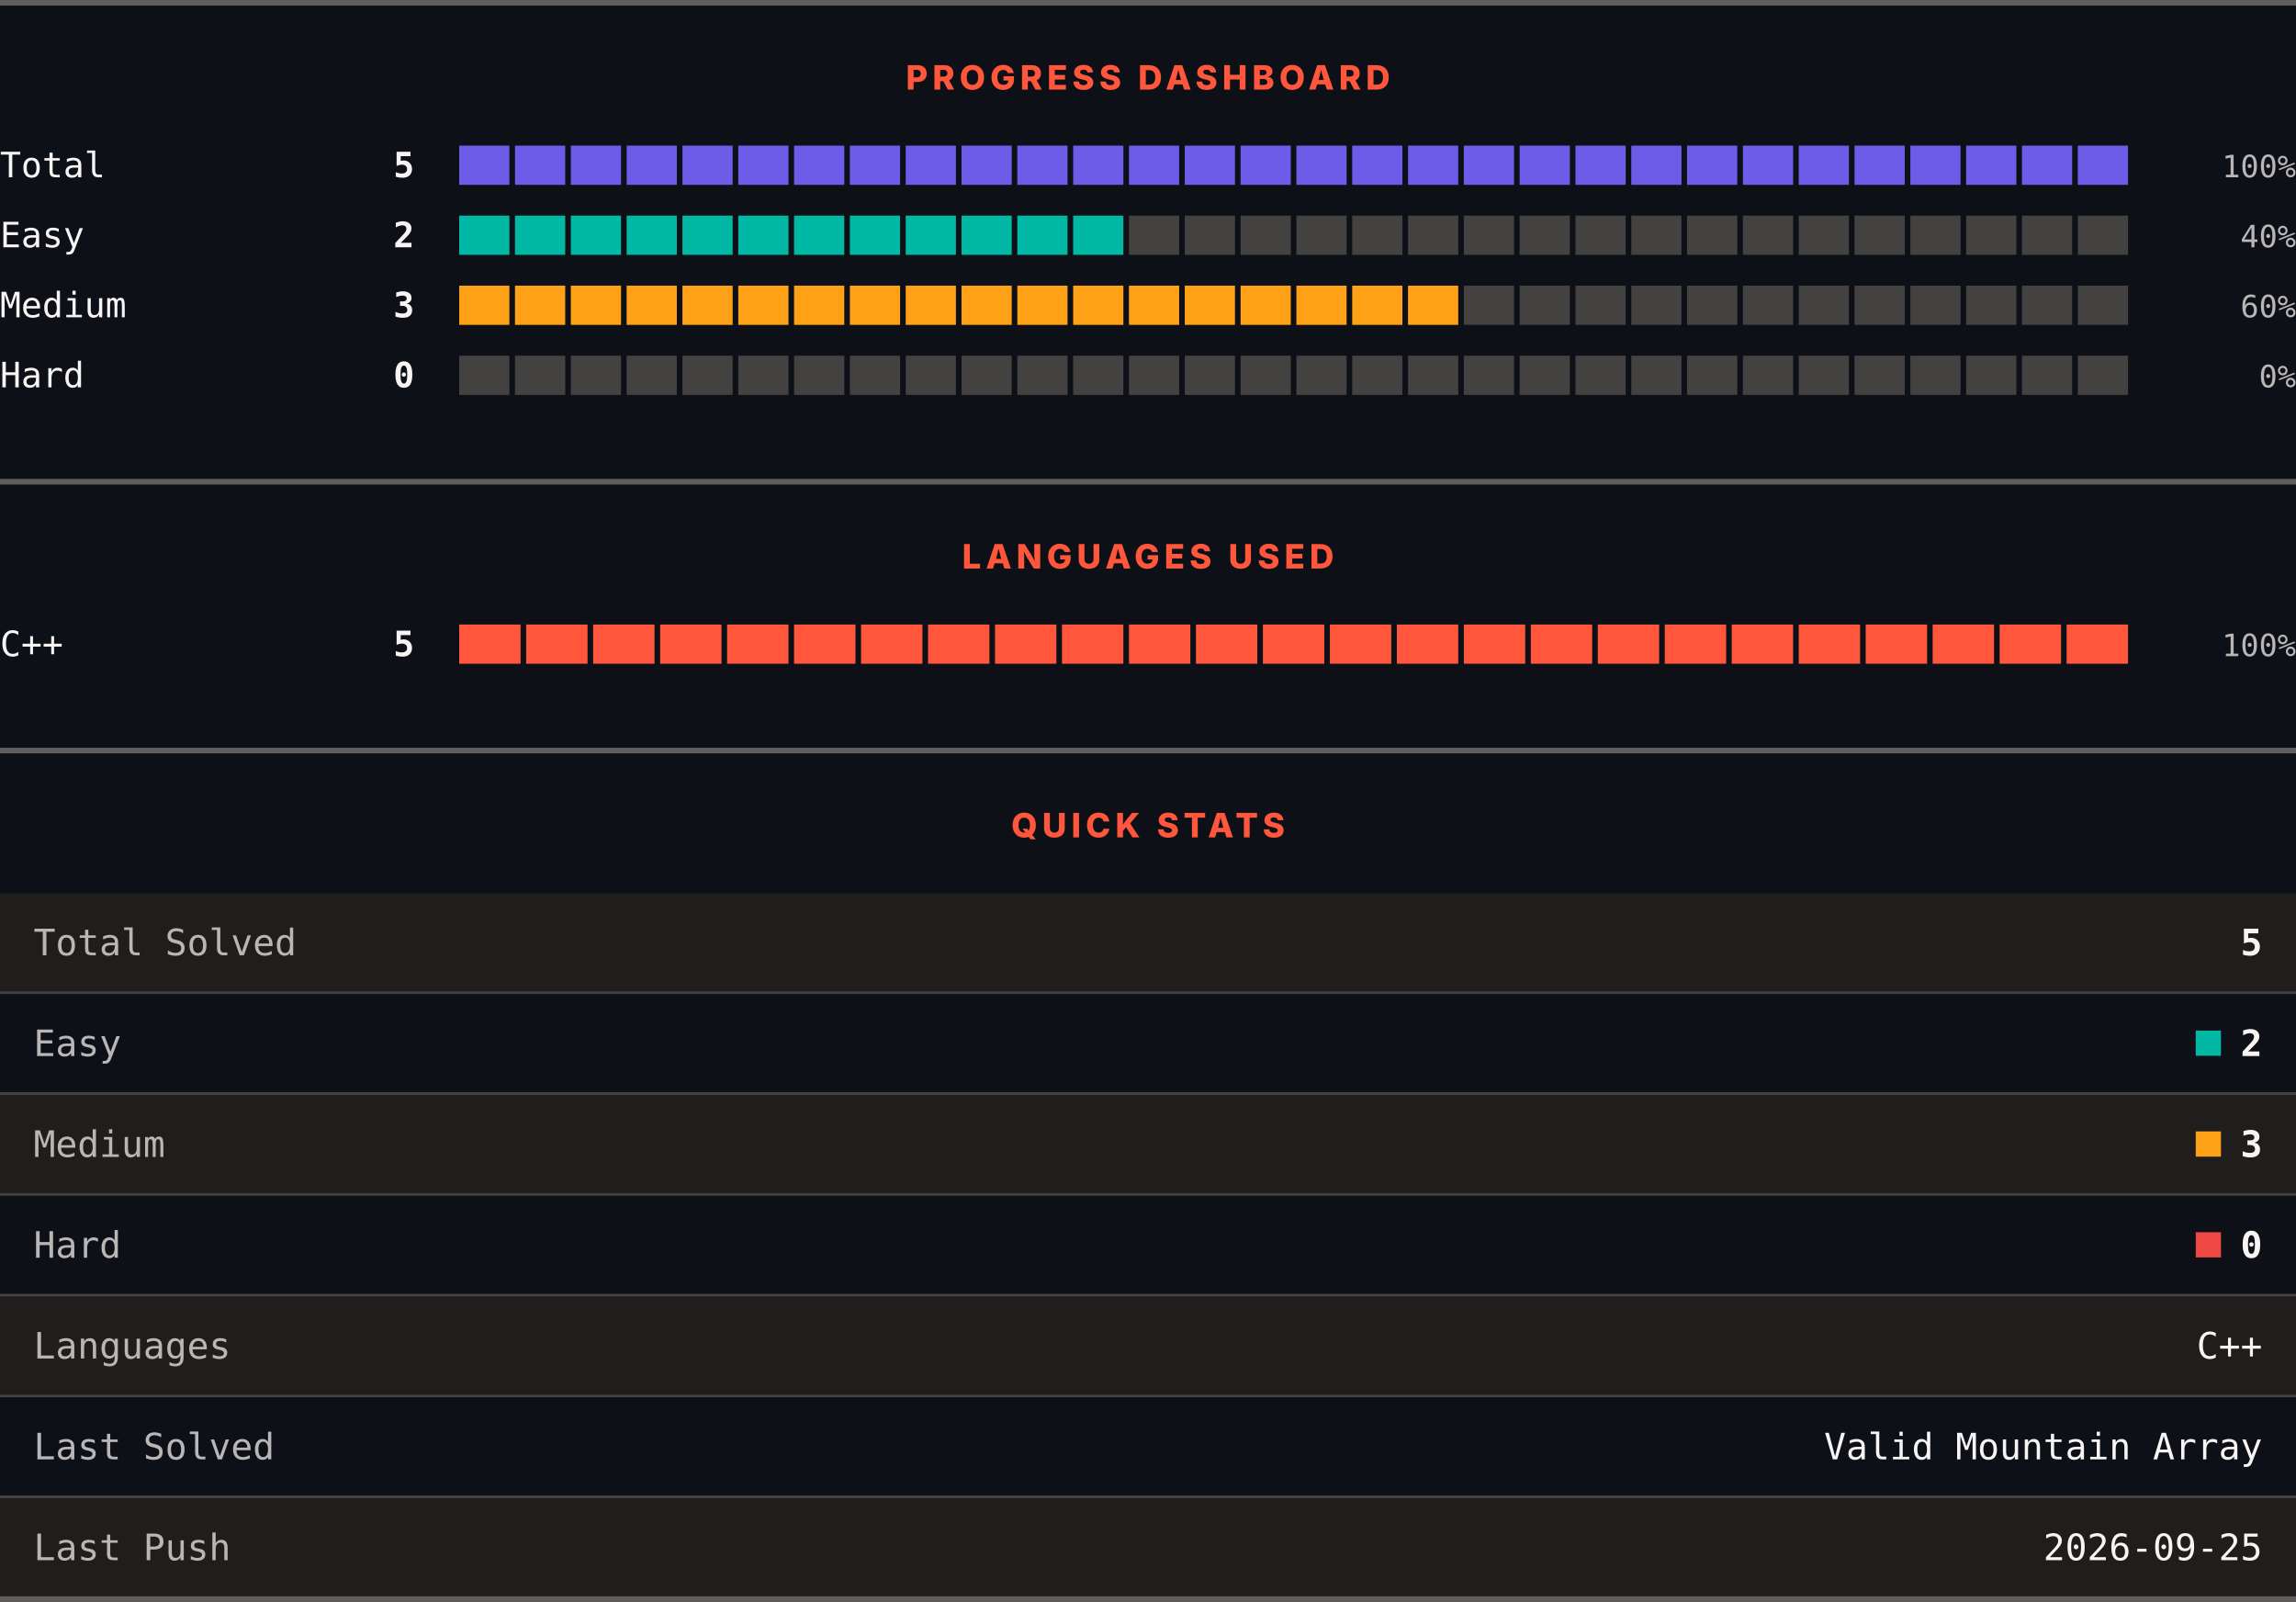
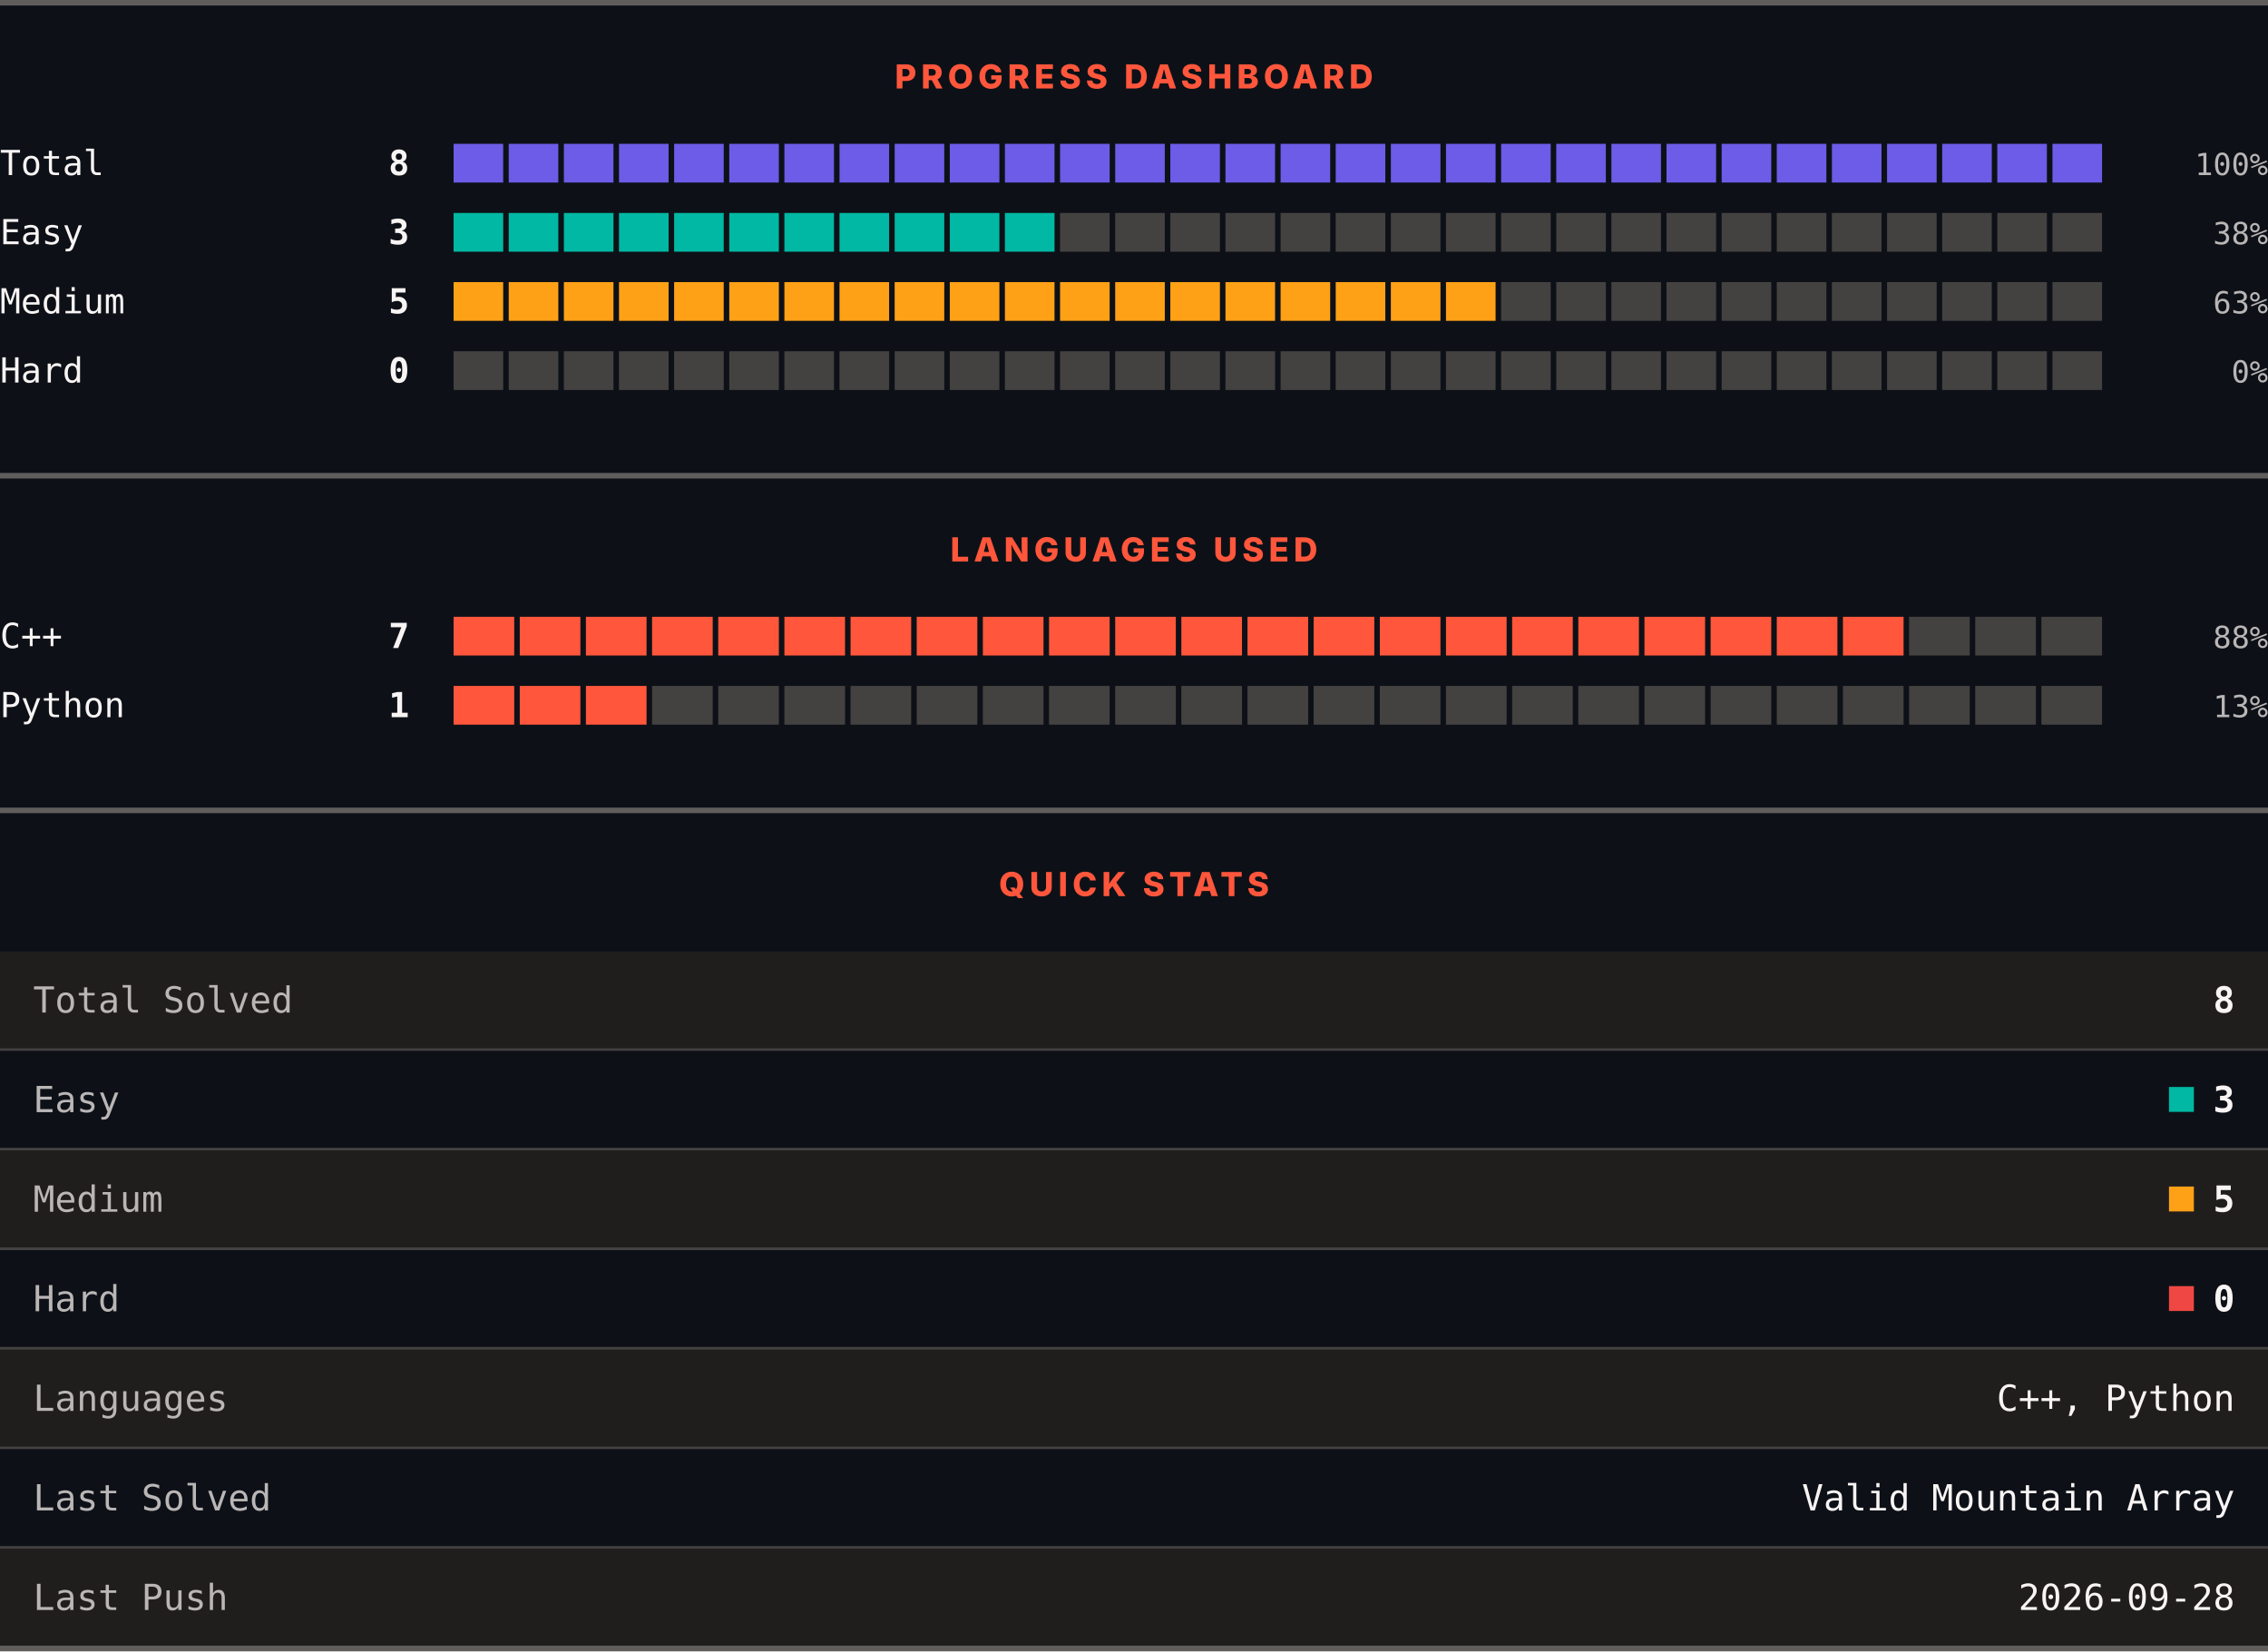
- <svg xmlns="http://www.w3.org/2000/svg" width="820" height="572" viewBox="0 0 820 572" role="img" aria-label="LeetCode progress, languages and quick stats">
-   <rect width="820" height="572" fill="#0d1117" />
+ <svg xmlns="http://www.w3.org/2000/svg" width="820" height="597" viewBox="0 0 820 597" role="img" aria-label="LeetCode progress, languages and quick stats">
+   <rect width="820" height="597" fill="#0d1117" />
  <rect x="0" y="0" width="820" height="2" fill="#605d5d" />
  <text x="410" y="32" text-anchor="middle" font-family="Archivo, system-ui, -apple-system, Segoe UI, sans-serif" font-size="12" font-weight="800" letter-spacing="1.68" fill="#ff563c">PROGRESS DASHBOARD</text>
  <text x="0" y="63.3" font-family="ui-monospace, SFMono-Regular, Menlo, Consolas, monospace" font-size="12.5" fill="#f8f4f4">Total</text>
-   <text x="148" y="63.3" text-anchor="end" font-family="ui-monospace, SFMono-Regular, Menlo, Consolas, monospace" font-size="12.5" font-weight="700" fill="#f8f4f4">5</text>
+   <text x="148" y="63.3" text-anchor="end" font-family="ui-monospace, SFMono-Regular, Menlo, Consolas, monospace" font-size="12.5" font-weight="700" fill="#f8f4f4">8</text>
  <rect x="164.00" y="52" width="17.93" height="14" fill="#6c5ce7" />
  <rect x="183.93" y="52" width="17.93" height="14" fill="#6c5ce7" />
  <rect x="203.87" y="52" width="17.93" height="14" fill="#6c5ce7" />
  <rect x="223.80" y="52" width="17.93" height="14" fill="#6c5ce7" />
  <rect x="243.73" y="52" width="17.93" height="14" fill="#6c5ce7" />
  <rect x="263.67" y="52" width="17.93" height="14" fill="#6c5ce7" />
  <rect x="283.60" y="52" width="17.93" height="14" fill="#6c5ce7" />
  <rect x="303.53" y="52" width="17.93" height="14" fill="#6c5ce7" />
  <rect x="323.47" y="52" width="17.93" height="14" fill="#6c5ce7" />
  <rect x="343.40" y="52" width="17.93" height="14" fill="#6c5ce7" />
  <rect x="363.33" y="52" width="17.93" height="14" fill="#6c5ce7" />
  <rect x="383.27" y="52" width="17.93" height="14" fill="#6c5ce7" />
  <rect x="403.20" y="52" width="17.93" height="14" fill="#6c5ce7" />
  <rect x="423.13" y="52" width="17.93" height="14" fill="#6c5ce7" />
  <rect x="443.07" y="52" width="17.93" height="14" fill="#6c5ce7" />
  <rect x="463.00" y="52" width="17.93" height="14" fill="#6c5ce7" />
  <rect x="482.93" y="52" width="17.93" height="14" fill="#6c5ce7" />
  <rect x="502.87" y="52" width="17.93" height="14" fill="#6c5ce7" />
  <rect x="522.80" y="52" width="17.93" height="14" fill="#6c5ce7" />
  <rect x="542.73" y="52" width="17.93" height="14" fill="#6c5ce7" />
  <rect x="562.67" y="52" width="17.93" height="14" fill="#6c5ce7" />
  <rect x="582.60" y="52" width="17.93" height="14" fill="#6c5ce7" />
  <rect x="602.53" y="52" width="17.93" height="14" fill="#6c5ce7" />
  <rect x="622.47" y="52" width="17.93" height="14" fill="#6c5ce7" />
  <rect x="642.40" y="52" width="17.93" height="14" fill="#6c5ce7" />
  <rect x="662.33" y="52" width="17.93" height="14" fill="#6c5ce7" />
  <rect x="682.27" y="52" width="17.93" height="14" fill="#6c5ce7" />
  <rect x="702.20" y="52" width="17.93" height="14" fill="#6c5ce7" />
  <rect x="722.13" y="52" width="17.93" height="14" fill="#6c5ce7" />
  <rect x="742.07" y="52" width="17.93" height="14" fill="#6c5ce7" />
  <text x="820" y="63.3" text-anchor="end" font-family="ui-monospace, SFMono-Regular, Menlo, Consolas, monospace" font-size="11" fill="#bab6b6">100%</text>
  <text x="0" y="88.3" font-family="ui-monospace, SFMono-Regular, Menlo, Consolas, monospace" font-size="12.5" fill="#f8f4f4">Easy</text>
-   <text x="148" y="88.3" text-anchor="end" font-family="ui-monospace, SFMono-Regular, Menlo, Consolas, monospace" font-size="12.5" font-weight="700" fill="#f8f4f4">2</text>
+   <text x="148" y="88.3" text-anchor="end" font-family="ui-monospace, SFMono-Regular, Menlo, Consolas, monospace" font-size="12.5" font-weight="700" fill="#f8f4f4">3</text>
  <rect x="164.00" y="77" width="17.93" height="14" fill="#00b8a3" />
  <rect x="183.93" y="77" width="17.93" height="14" fill="#00b8a3" />
  <rect x="203.87" y="77" width="17.93" height="14" fill="#00b8a3" />
  <rect x="223.80" y="77" width="17.93" height="14" fill="#00b8a3" />
  <rect x="243.73" y="77" width="17.93" height="14" fill="#00b8a3" />
  <rect x="263.67" y="77" width="17.93" height="14" fill="#00b8a3" />
  <rect x="283.60" y="77" width="17.93" height="14" fill="#00b8a3" />
  <rect x="303.53" y="77" width="17.93" height="14" fill="#00b8a3" />
  <rect x="323.47" y="77" width="17.93" height="14" fill="#00b8a3" />
  <rect x="343.40" y="77" width="17.93" height="14" fill="#00b8a3" />
  <rect x="363.33" y="77" width="17.93" height="14" fill="#00b8a3" />
-   <rect x="383.27" y="77" width="17.93" height="14" fill="#00b8a3" />
+   <rect x="383.27" y="77" width="17.93" height="14" fill="#444141" />
  <rect x="403.20" y="77" width="17.93" height="14" fill="#444141" />
  <rect x="423.13" y="77" width="17.93" height="14" fill="#444141" />
  <rect x="443.07" y="77" width="17.93" height="14" fill="#444141" />
  <rect x="463.00" y="77" width="17.93" height="14" fill="#444141" />
  <rect x="482.93" y="77" width="17.93" height="14" fill="#444141" />
  <rect x="502.87" y="77" width="17.93" height="14" fill="#444141" />
  <rect x="522.80" y="77" width="17.93" height="14" fill="#444141" />
  <rect x="542.73" y="77" width="17.93" height="14" fill="#444141" />
  <rect x="562.67" y="77" width="17.93" height="14" fill="#444141" />
  <rect x="582.60" y="77" width="17.93" height="14" fill="#444141" />
  <rect x="602.53" y="77" width="17.93" height="14" fill="#444141" />
  <rect x="622.47" y="77" width="17.93" height="14" fill="#444141" />
  <rect x="642.40" y="77" width="17.93" height="14" fill="#444141" />
  <rect x="662.33" y="77" width="17.93" height="14" fill="#444141" />
  <rect x="682.27" y="77" width="17.93" height="14" fill="#444141" />
  <rect x="702.20" y="77" width="17.93" height="14" fill="#444141" />
  <rect x="722.13" y="77" width="17.93" height="14" fill="#444141" />
  <rect x="742.07" y="77" width="17.93" height="14" fill="#444141" />
-   <text x="820" y="88.3" text-anchor="end" font-family="ui-monospace, SFMono-Regular, Menlo, Consolas, monospace" font-size="11" fill="#bab6b6">40%</text>
+   <text x="820" y="88.3" text-anchor="end" font-family="ui-monospace, SFMono-Regular, Menlo, Consolas, monospace" font-size="11" fill="#bab6b6">38%</text>
  <text x="0" y="113.3" font-family="ui-monospace, SFMono-Regular, Menlo, Consolas, monospace" font-size="12.5" fill="#f8f4f4">Medium</text>
-   <text x="148" y="113.3" text-anchor="end" font-family="ui-monospace, SFMono-Regular, Menlo, Consolas, monospace" font-size="12.5" font-weight="700" fill="#f8f4f4">3</text>
+   <text x="148" y="113.3" text-anchor="end" font-family="ui-monospace, SFMono-Regular, Menlo, Consolas, monospace" font-size="12.5" font-weight="700" fill="#f8f4f4">5</text>
  <rect x="164.00" y="102" width="17.93" height="14" fill="#ffa116" />
  <rect x="183.93" y="102" width="17.93" height="14" fill="#ffa116" />
  <rect x="203.87" y="102" width="17.93" height="14" fill="#ffa116" />
  <rect x="223.80" y="102" width="17.93" height="14" fill="#ffa116" />
  <rect x="243.73" y="102" width="17.93" height="14" fill="#ffa116" />
  <rect x="263.67" y="102" width="17.93" height="14" fill="#ffa116" />
  <rect x="283.60" y="102" width="17.93" height="14" fill="#ffa116" />
  <rect x="303.53" y="102" width="17.93" height="14" fill="#ffa116" />
  <rect x="323.47" y="102" width="17.93" height="14" fill="#ffa116" />
  <rect x="343.40" y="102" width="17.93" height="14" fill="#ffa116" />
  <rect x="363.33" y="102" width="17.93" height="14" fill="#ffa116" />
  <rect x="383.27" y="102" width="17.93" height="14" fill="#ffa116" />
  <rect x="403.20" y="102" width="17.93" height="14" fill="#ffa116" />
  <rect x="423.13" y="102" width="17.93" height="14" fill="#ffa116" />
  <rect x="443.07" y="102" width="17.93" height="14" fill="#ffa116" />
  <rect x="463.00" y="102" width="17.93" height="14" fill="#ffa116" />
  <rect x="482.93" y="102" width="17.93" height="14" fill="#ffa116" />
  <rect x="502.87" y="102" width="17.93" height="14" fill="#ffa116" />
-   <rect x="522.80" y="102" width="17.93" height="14" fill="#444141" />
+   <rect x="522.80" y="102" width="17.93" height="14" fill="#ffa116" />
  <rect x="542.73" y="102" width="17.93" height="14" fill="#444141" />
  <rect x="562.67" y="102" width="17.93" height="14" fill="#444141" />
  <rect x="582.60" y="102" width="17.93" height="14" fill="#444141" />
  <rect x="602.53" y="102" width="17.93" height="14" fill="#444141" />
  <rect x="622.47" y="102" width="17.93" height="14" fill="#444141" />
  <rect x="642.40" y="102" width="17.93" height="14" fill="#444141" />
  <rect x="662.33" y="102" width="17.93" height="14" fill="#444141" />
  <rect x="682.27" y="102" width="17.93" height="14" fill="#444141" />
  <rect x="702.20" y="102" width="17.93" height="14" fill="#444141" />
  <rect x="722.13" y="102" width="17.93" height="14" fill="#444141" />
  <rect x="742.07" y="102" width="17.93" height="14" fill="#444141" />
-   <text x="820" y="113.3" text-anchor="end" font-family="ui-monospace, SFMono-Regular, Menlo, Consolas, monospace" font-size="11" fill="#bab6b6">60%</text>
+   <text x="820" y="113.3" text-anchor="end" font-family="ui-monospace, SFMono-Regular, Menlo, Consolas, monospace" font-size="11" fill="#bab6b6">63%</text>
  <text x="0" y="138.3" font-family="ui-monospace, SFMono-Regular, Menlo, Consolas, monospace" font-size="12.5" fill="#f8f4f4">Hard</text>
  <text x="148" y="138.3" text-anchor="end" font-family="ui-monospace, SFMono-Regular, Menlo, Consolas, monospace" font-size="12.5" font-weight="700" fill="#f8f4f4">0</text>
  <rect x="164.00" y="127" width="17.93" height="14" fill="#444141" />
  <rect x="183.93" y="127" width="17.93" height="14" fill="#444141" />
  <rect x="203.87" y="127" width="17.93" height="14" fill="#444141" />
  <rect x="223.80" y="127" width="17.93" height="14" fill="#444141" />
  <rect x="243.73" y="127" width="17.93" height="14" fill="#444141" />
  <rect x="263.67" y="127" width="17.93" height="14" fill="#444141" />
  <rect x="283.60" y="127" width="17.93" height="14" fill="#444141" />
  <rect x="303.53" y="127" width="17.93" height="14" fill="#444141" />
  <rect x="323.47" y="127" width="17.93" height="14" fill="#444141" />
  <rect x="343.40" y="127" width="17.93" height="14" fill="#444141" />
  <rect x="363.33" y="127" width="17.93" height="14" fill="#444141" />
  <rect x="383.27" y="127" width="17.93" height="14" fill="#444141" />
  <rect x="403.20" y="127" width="17.93" height="14" fill="#444141" />
  <rect x="423.13" y="127" width="17.93" height="14" fill="#444141" />
  <rect x="443.07" y="127" width="17.93" height="14" fill="#444141" />
  <rect x="463.00" y="127" width="17.93" height="14" fill="#444141" />
  <rect x="482.93" y="127" width="17.93" height="14" fill="#444141" />
  <rect x="502.87" y="127" width="17.93" height="14" fill="#444141" />
  <rect x="522.80" y="127" width="17.93" height="14" fill="#444141" />
  <rect x="542.73" y="127" width="17.93" height="14" fill="#444141" />
  <rect x="562.67" y="127" width="17.93" height="14" fill="#444141" />
  <rect x="582.60" y="127" width="17.93" height="14" fill="#444141" />
  <rect x="602.53" y="127" width="17.93" height="14" fill="#444141" />
  <rect x="622.47" y="127" width="17.93" height="14" fill="#444141" />
  <rect x="642.40" y="127" width="17.93" height="14" fill="#444141" />
  <rect x="662.33" y="127" width="17.93" height="14" fill="#444141" />
  <rect x="682.27" y="127" width="17.93" height="14" fill="#444141" />
  <rect x="702.20" y="127" width="17.93" height="14" fill="#444141" />
  <rect x="722.13" y="127" width="17.93" height="14" fill="#444141" />
  <rect x="742.07" y="127" width="17.93" height="14" fill="#444141" />
  <text x="820" y="138.3" text-anchor="end" font-family="ui-monospace, SFMono-Regular, Menlo, Consolas, monospace" font-size="11" fill="#bab6b6">0%</text>
  <rect x="0" y="171" width="820" height="2" fill="#605d5d" />
  <text x="410" y="203" text-anchor="middle" font-family="Archivo, system-ui, -apple-system, Segoe UI, sans-serif" font-size="12" font-weight="800" letter-spacing="1.68" fill="#ff563c">LANGUAGES USED</text>
  <text x="0" y="234.3" font-family="ui-monospace, SFMono-Regular, Menlo, Consolas, monospace" font-size="12.5" fill="#f8f4f4">C++</text>
-   <text x="148" y="234.3" text-anchor="end" font-family="ui-monospace, SFMono-Regular, Menlo, Consolas, monospace" font-size="12.5" font-weight="700" fill="#f8f4f4">5</text>
+   <text x="148" y="234.3" text-anchor="end" font-family="ui-monospace, SFMono-Regular, Menlo, Consolas, monospace" font-size="12.5" font-weight="700" fill="#f8f4f4">7</text>
  <rect x="164.00" y="223" width="21.92" height="14" fill="#ff563c" />
  <rect x="187.92" y="223" width="21.92" height="14" fill="#ff563c" />
  <rect x="211.84" y="223" width="21.92" height="14" fill="#ff563c" />
  <rect x="235.76" y="223" width="21.92" height="14" fill="#ff563c" />
  <rect x="259.68" y="223" width="21.92" height="14" fill="#ff563c" />
  <rect x="283.60" y="223" width="21.92" height="14" fill="#ff563c" />
  <rect x="307.52" y="223" width="21.92" height="14" fill="#ff563c" />
  <rect x="331.44" y="223" width="21.92" height="14" fill="#ff563c" />
  <rect x="355.36" y="223" width="21.92" height="14" fill="#ff563c" />
  <rect x="379.28" y="223" width="21.92" height="14" fill="#ff563c" />
  <rect x="403.20" y="223" width="21.92" height="14" fill="#ff563c" />
  <rect x="427.12" y="223" width="21.92" height="14" fill="#ff563c" />
  <rect x="451.04" y="223" width="21.92" height="14" fill="#ff563c" />
  <rect x="474.96" y="223" width="21.92" height="14" fill="#ff563c" />
  <rect x="498.88" y="223" width="21.92" height="14" fill="#ff563c" />
  <rect x="522.80" y="223" width="21.92" height="14" fill="#ff563c" />
  <rect x="546.72" y="223" width="21.92" height="14" fill="#ff563c" />
  <rect x="570.64" y="223" width="21.92" height="14" fill="#ff563c" />
  <rect x="594.56" y="223" width="21.92" height="14" fill="#ff563c" />
  <rect x="618.48" y="223" width="21.92" height="14" fill="#ff563c" />
  <rect x="642.40" y="223" width="21.92" height="14" fill="#ff563c" />
  <rect x="666.32" y="223" width="21.92" height="14" fill="#ff563c" />
-   <rect x="690.24" y="223" width="21.92" height="14" fill="#ff563c" />
-   <rect x="714.16" y="223" width="21.92" height="14" fill="#ff563c" />
-   <rect x="738.08" y="223" width="21.92" height="14" fill="#ff563c" />
-   <text x="820" y="234.3" text-anchor="end" font-family="ui-monospace, SFMono-Regular, Menlo, Consolas, monospace" font-size="11" fill="#bab6b6">100%</text>
-   <rect x="0" y="267" width="820" height="2" fill="#605d5d" />
-   <text x="410" y="299" text-anchor="middle" font-family="Archivo, system-ui, -apple-system, Segoe UI, sans-serif" font-size="12" font-weight="800" letter-spacing="1.68" fill="#ff563c">QUICK STATS</text>
-   <rect x="0" y="319" width="820" height="35" fill="#201e1d" />
-   <text x="12" y="341.1" font-family="ui-monospace, SFMono-Regular, Menlo, Consolas, monospace" font-size="13" fill="#bab6b6">Total Solved</text>
-   <text x="808" y="341.1" text-anchor="end" font-family="ui-monospace, SFMono-Regular, Menlo, Consolas, monospace" font-size="13" font-weight="700" fill="#f8f4f4">5</text>
-   <rect x="0" y="354" width="820" height="1" fill="#444141" />
-   <rect x="0" y="355" width="820" height="35" fill="#0d1117" />
-   <text x="12" y="377.1" font-family="ui-monospace, SFMono-Regular, Menlo, Consolas, monospace" font-size="13" fill="#bab6b6">Easy</text>
-   <rect x="784.2" y="368" width="9" height="9" fill="#00b8a3" />
-   <text x="808" y="377.1" text-anchor="end" font-family="ui-monospace, SFMono-Regular, Menlo, Consolas, monospace" font-size="13" font-weight="700" fill="#f8f4f4">2</text>
-   <rect x="0" y="390" width="820" height="1" fill="#444141" />
-   <rect x="0" y="391" width="820" height="35" fill="#201e1d" />
-   <text x="12" y="413.1" font-family="ui-monospace, SFMono-Regular, Menlo, Consolas, monospace" font-size="13" fill="#bab6b6">Medium</text>
-   <rect x="784.2" y="404" width="9" height="9" fill="#ffa116" />
-   <text x="808" y="413.1" text-anchor="end" font-family="ui-monospace, SFMono-Regular, Menlo, Consolas, monospace" font-size="13" font-weight="700" fill="#f8f4f4">3</text>
-   <rect x="0" y="426" width="820" height="1" fill="#444141" />
-   <rect x="0" y="427" width="820" height="35" fill="#0d1117" />
-   <text x="12" y="449.1" font-family="ui-monospace, SFMono-Regular, Menlo, Consolas, monospace" font-size="13" fill="#bab6b6">Hard</text>
-   <rect x="784.2" y="440" width="9" height="9" fill="#ef4743" />
-   <text x="808" y="449.1" text-anchor="end" font-family="ui-monospace, SFMono-Regular, Menlo, Consolas, monospace" font-size="13" font-weight="700" fill="#f8f4f4">0</text>
-   <rect x="0" y="462" width="820" height="1" fill="#444141" />
-   <rect x="0" y="463" width="820" height="35" fill="#201e1d" />
-   <text x="12" y="485.1" font-family="ui-monospace, SFMono-Regular, Menlo, Consolas, monospace" font-size="13" fill="#bab6b6">Languages</text>
-   <text x="808" y="485.1" text-anchor="end" font-family="ui-monospace, SFMono-Regular, Menlo, Consolas, monospace" font-size="13" fill="#f8f4f4">C++</text>
-   <rect x="0" y="498" width="820" height="1" fill="#444141" />
-   <rect x="0" y="499" width="820" height="35" fill="#0d1117" />
-   <text x="12" y="521.1" font-family="ui-monospace, SFMono-Regular, Menlo, Consolas, monospace" font-size="13" fill="#bab6b6">Last Solved</text>
-   <text x="808" y="521.1" text-anchor="end" font-family="ui-monospace, SFMono-Regular, Menlo, Consolas, monospace" font-size="13" fill="#f8f4f4">Valid Mountain Array</text>
-   <rect x="0" y="534" width="820" height="1" fill="#444141" />
-   <rect x="0" y="535" width="820" height="35" fill="#201e1d" />
-   <text x="12" y="557.1" font-family="ui-monospace, SFMono-Regular, Menlo, Consolas, monospace" font-size="13" fill="#bab6b6">Last Push</text>
-   <text x="808" y="557.1" text-anchor="end" font-family="ui-monospace, SFMono-Regular, Menlo, Consolas, monospace" font-size="13" fill="#f8f4f4">2026-09-25</text>
-   <rect x="0" y="570" width="820" height="2" fill="#605d5d" />
+   <rect x="690.24" y="223" width="21.92" height="14" fill="#444141" />
+   <rect x="714.16" y="223" width="21.92" height="14" fill="#444141" />
+   <rect x="738.08" y="223" width="21.92" height="14" fill="#444141" />
+   <text x="820" y="234.3" text-anchor="end" font-family="ui-monospace, SFMono-Regular, Menlo, Consolas, monospace" font-size="11" fill="#bab6b6">88%</text>
+   <text x="0" y="259.3" font-family="ui-monospace, SFMono-Regular, Menlo, Consolas, monospace" font-size="12.5" fill="#f8f4f4">Python</text>
+   <text x="148" y="259.3" text-anchor="end" font-family="ui-monospace, SFMono-Regular, Menlo, Consolas, monospace" font-size="12.5" font-weight="700" fill="#f8f4f4">1</text>
+   <rect x="164.00" y="248" width="21.92" height="14" fill="#ff563c" />
+   <rect x="187.92" y="248" width="21.92" height="14" fill="#ff563c" />
+   <rect x="211.84" y="248" width="21.92" height="14" fill="#ff563c" />
+   <rect x="235.76" y="248" width="21.92" height="14" fill="#444141" />
+   <rect x="259.68" y="248" width="21.92" height="14" fill="#444141" />
+   <rect x="283.60" y="248" width="21.92" height="14" fill="#444141" />
+   <rect x="307.52" y="248" width="21.92" height="14" fill="#444141" />
+   <rect x="331.44" y="248" width="21.92" height="14" fill="#444141" />
+   <rect x="355.36" y="248" width="21.92" height="14" fill="#444141" />
+   <rect x="379.28" y="248" width="21.92" height="14" fill="#444141" />
+   <rect x="403.20" y="248" width="21.92" height="14" fill="#444141" />
+   <rect x="427.12" y="248" width="21.92" height="14" fill="#444141" />
+   <rect x="451.04" y="248" width="21.92" height="14" fill="#444141" />
+   <rect x="474.96" y="248" width="21.92" height="14" fill="#444141" />
+   <rect x="498.88" y="248" width="21.92" height="14" fill="#444141" />
+   <rect x="522.80" y="248" width="21.92" height="14" fill="#444141" />
+   <rect x="546.72" y="248" width="21.92" height="14" fill="#444141" />
+   <rect x="570.64" y="248" width="21.92" height="14" fill="#444141" />
+   <rect x="594.56" y="248" width="21.92" height="14" fill="#444141" />
+   <rect x="618.48" y="248" width="21.92" height="14" fill="#444141" />
+   <rect x="642.40" y="248" width="21.92" height="14" fill="#444141" />
+   <rect x="666.32" y="248" width="21.92" height="14" fill="#444141" />
+   <rect x="690.24" y="248" width="21.92" height="14" fill="#444141" />
+   <rect x="714.16" y="248" width="21.92" height="14" fill="#444141" />
+   <rect x="738.08" y="248" width="21.92" height="14" fill="#444141" />
+   <text x="820" y="259.3" text-anchor="end" font-family="ui-monospace, SFMono-Regular, Menlo, Consolas, monospace" font-size="11" fill="#bab6b6">13%</text>
+   <rect x="0" y="292" width="820" height="2" fill="#605d5d" />
+   <text x="410" y="324" text-anchor="middle" font-family="Archivo, system-ui, -apple-system, Segoe UI, sans-serif" font-size="12" font-weight="800" letter-spacing="1.68" fill="#ff563c">QUICK STATS</text>
+   <rect x="0" y="344" width="820" height="35" fill="#201e1d" />
+   <text x="12" y="366.1" font-family="ui-monospace, SFMono-Regular, Menlo, Consolas, monospace" font-size="13" fill="#bab6b6">Total Solved</text>
+   <text x="808" y="366.1" text-anchor="end" font-family="ui-monospace, SFMono-Regular, Menlo, Consolas, monospace" font-size="13" font-weight="700" fill="#f8f4f4">8</text>
+   <rect x="0" y="379" width="820" height="1" fill="#444141" />
+   <rect x="0" y="380" width="820" height="35" fill="#0d1117" />
+   <text x="12" y="402.1" font-family="ui-monospace, SFMono-Regular, Menlo, Consolas, monospace" font-size="13" fill="#bab6b6">Easy</text>
+   <rect x="784.2" y="393" width="9" height="9" fill="#00b8a3" />
+   <text x="808" y="402.1" text-anchor="end" font-family="ui-monospace, SFMono-Regular, Menlo, Consolas, monospace" font-size="13" font-weight="700" fill="#f8f4f4">3</text>
+   <rect x="0" y="415" width="820" height="1" fill="#444141" />
+   <rect x="0" y="416" width="820" height="35" fill="#201e1d" />
+   <text x="12" y="438.1" font-family="ui-monospace, SFMono-Regular, Menlo, Consolas, monospace" font-size="13" fill="#bab6b6">Medium</text>
+   <rect x="784.2" y="429" width="9" height="9" fill="#ffa116" />
+   <text x="808" y="438.1" text-anchor="end" font-family="ui-monospace, SFMono-Regular, Menlo, Consolas, monospace" font-size="13" font-weight="700" fill="#f8f4f4">5</text>
+   <rect x="0" y="451" width="820" height="1" fill="#444141" />
+   <rect x="0" y="452" width="820" height="35" fill="#0d1117" />
+   <text x="12" y="474.1" font-family="ui-monospace, SFMono-Regular, Menlo, Consolas, monospace" font-size="13" fill="#bab6b6">Hard</text>
+   <rect x="784.2" y="465" width="9" height="9" fill="#ef4743" />
+   <text x="808" y="474.1" text-anchor="end" font-family="ui-monospace, SFMono-Regular, Menlo, Consolas, monospace" font-size="13" font-weight="700" fill="#f8f4f4">0</text>
+   <rect x="0" y="487" width="820" height="1" fill="#444141" />
+   <rect x="0" y="488" width="820" height="35" fill="#201e1d" />
+   <text x="12" y="510.1" font-family="ui-monospace, SFMono-Regular, Menlo, Consolas, monospace" font-size="13" fill="#bab6b6">Languages</text>
+   <text x="808" y="510.1" text-anchor="end" font-family="ui-monospace, SFMono-Regular, Menlo, Consolas, monospace" font-size="13" fill="#f8f4f4">C++, Python</text>
+   <rect x="0" y="523" width="820" height="1" fill="#444141" />
+   <rect x="0" y="524" width="820" height="35" fill="#0d1117" />
+   <text x="12" y="546.1" font-family="ui-monospace, SFMono-Regular, Menlo, Consolas, monospace" font-size="13" fill="#bab6b6">Last Solved</text>
+   <text x="808" y="546.1" text-anchor="end" font-family="ui-monospace, SFMono-Regular, Menlo, Consolas, monospace" font-size="13" fill="#f8f4f4">Valid Mountain Array</text>
+   <rect x="0" y="559" width="820" height="1" fill="#444141" />
+   <rect x="0" y="560" width="820" height="35" fill="#201e1d" />
+   <text x="12" y="582.1" font-family="ui-monospace, SFMono-Regular, Menlo, Consolas, monospace" font-size="13" fill="#bab6b6">Last Push</text>
+   <text x="808" y="582.1" text-anchor="end" font-family="ui-monospace, SFMono-Regular, Menlo, Consolas, monospace" font-size="13" fill="#f8f4f4">2026-09-28</text>
+   <rect x="0" y="595" width="820" height="2" fill="#605d5d" />
</svg>
